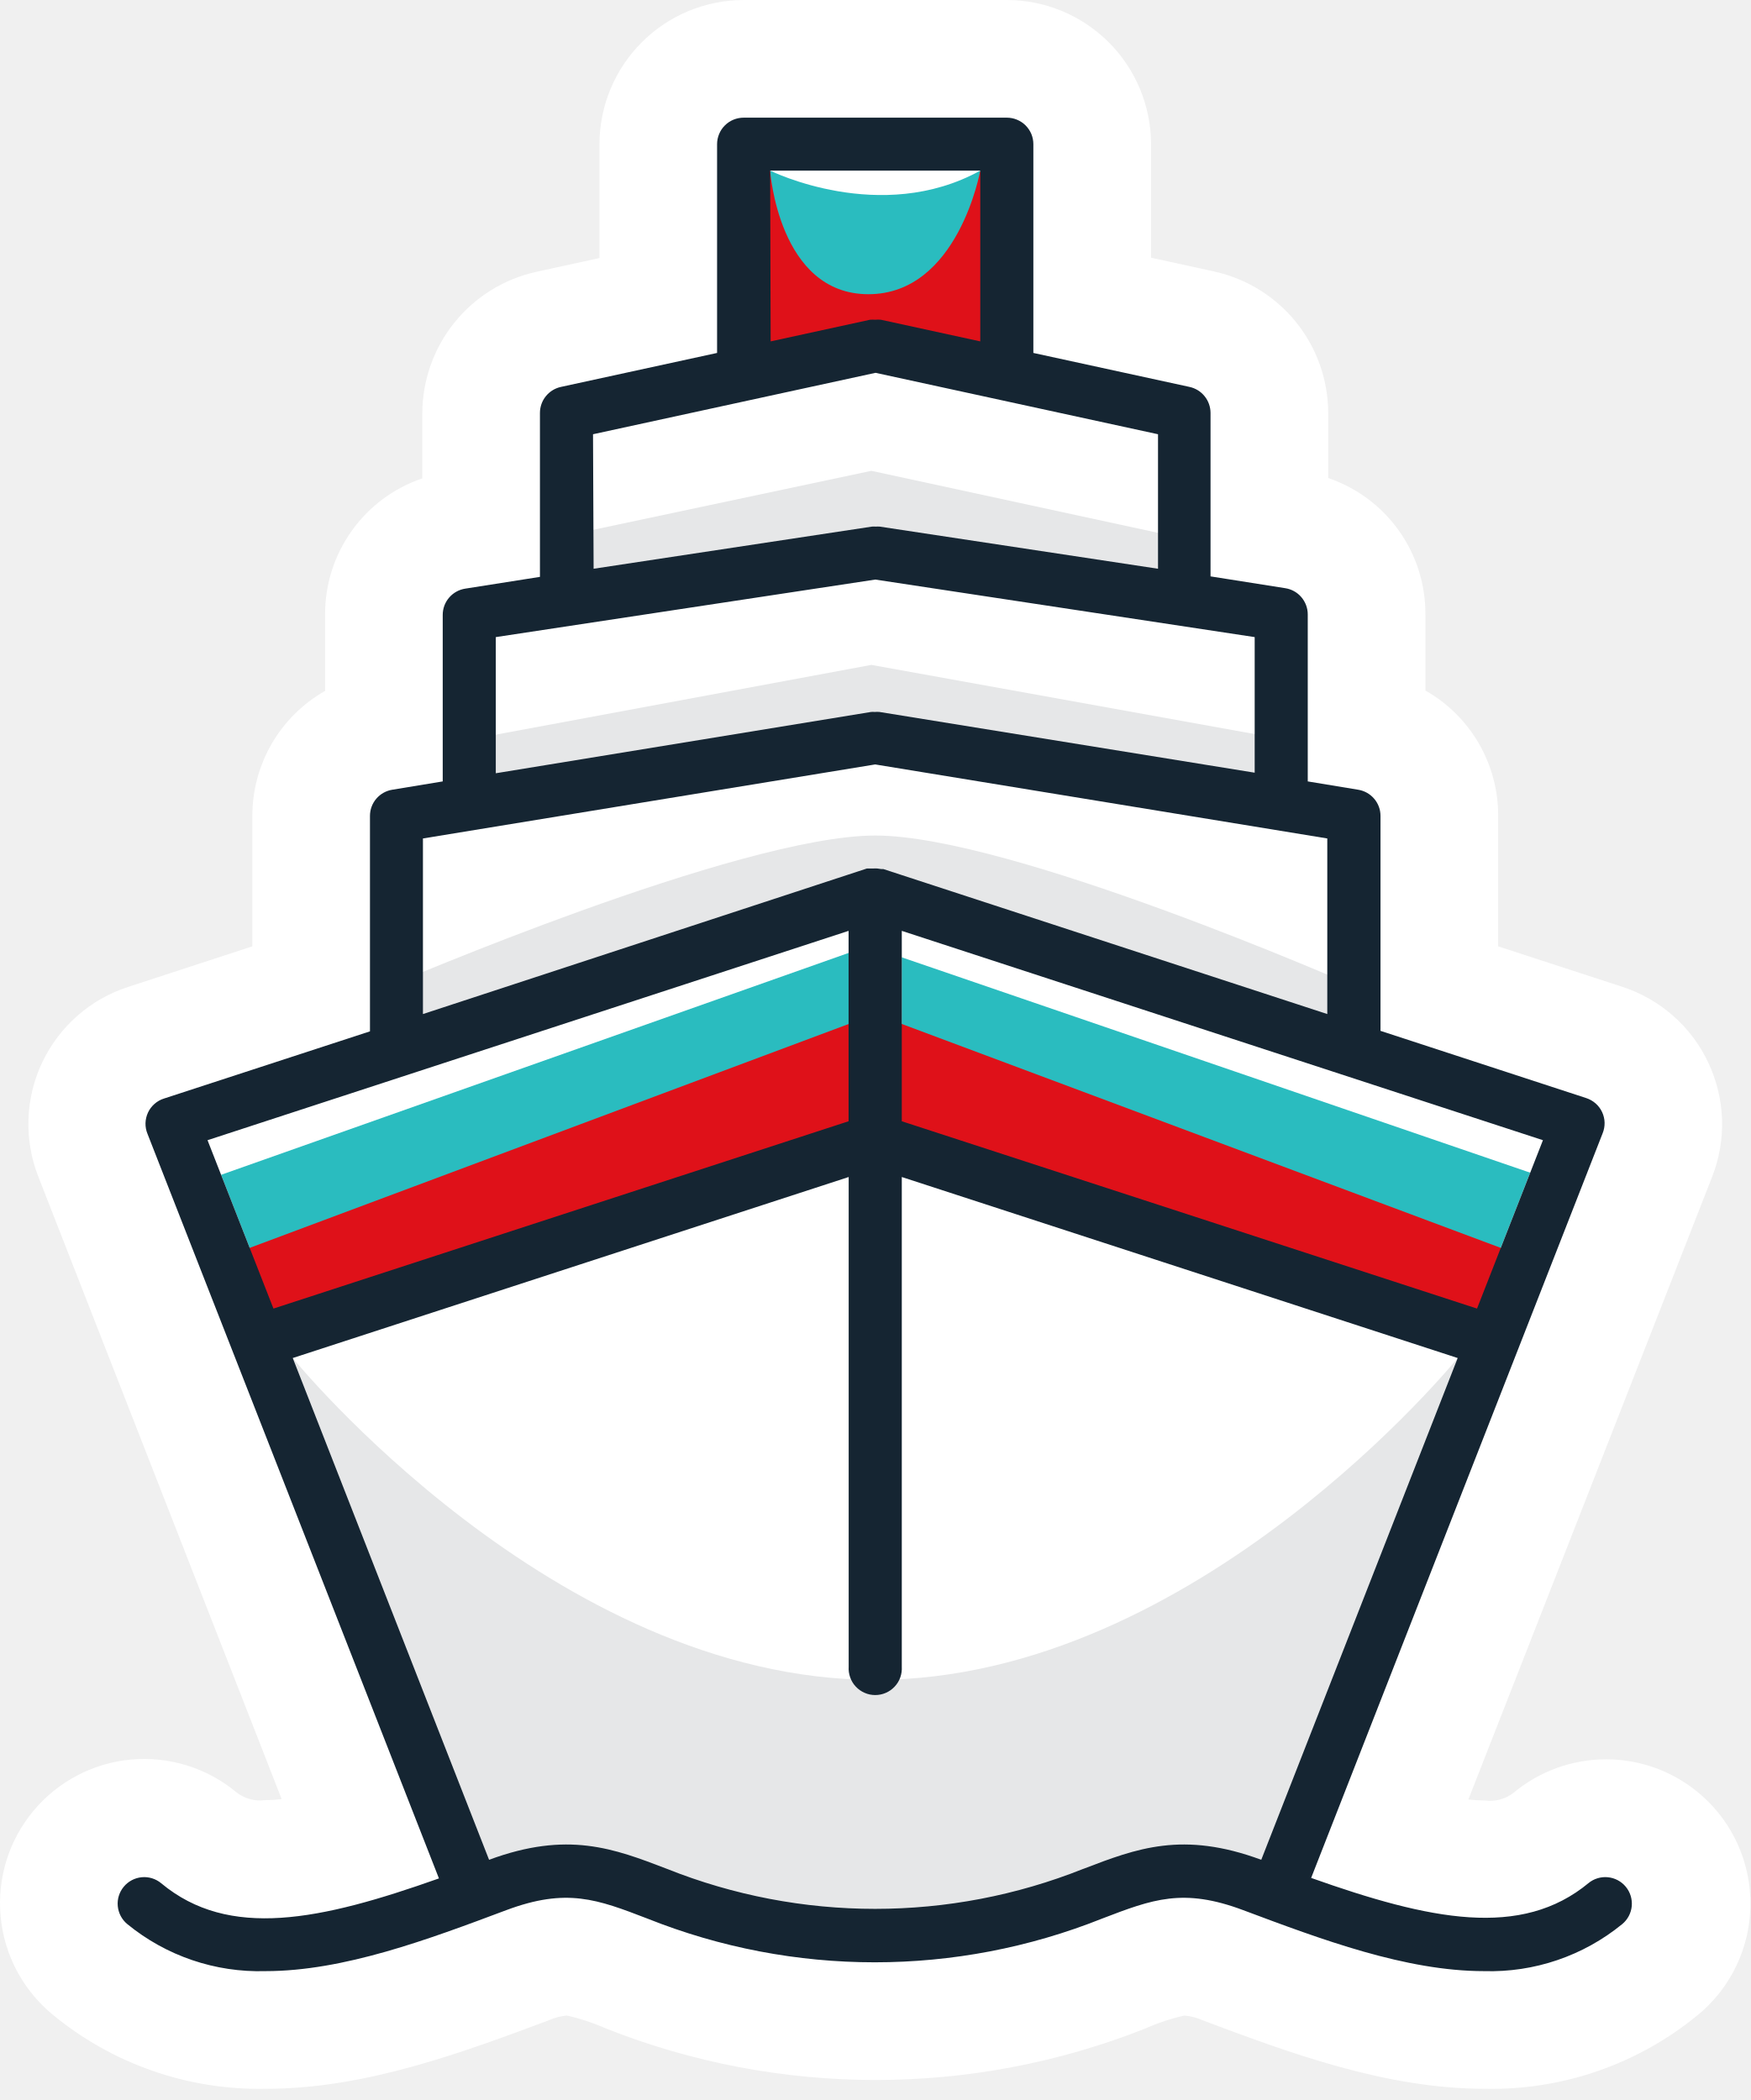
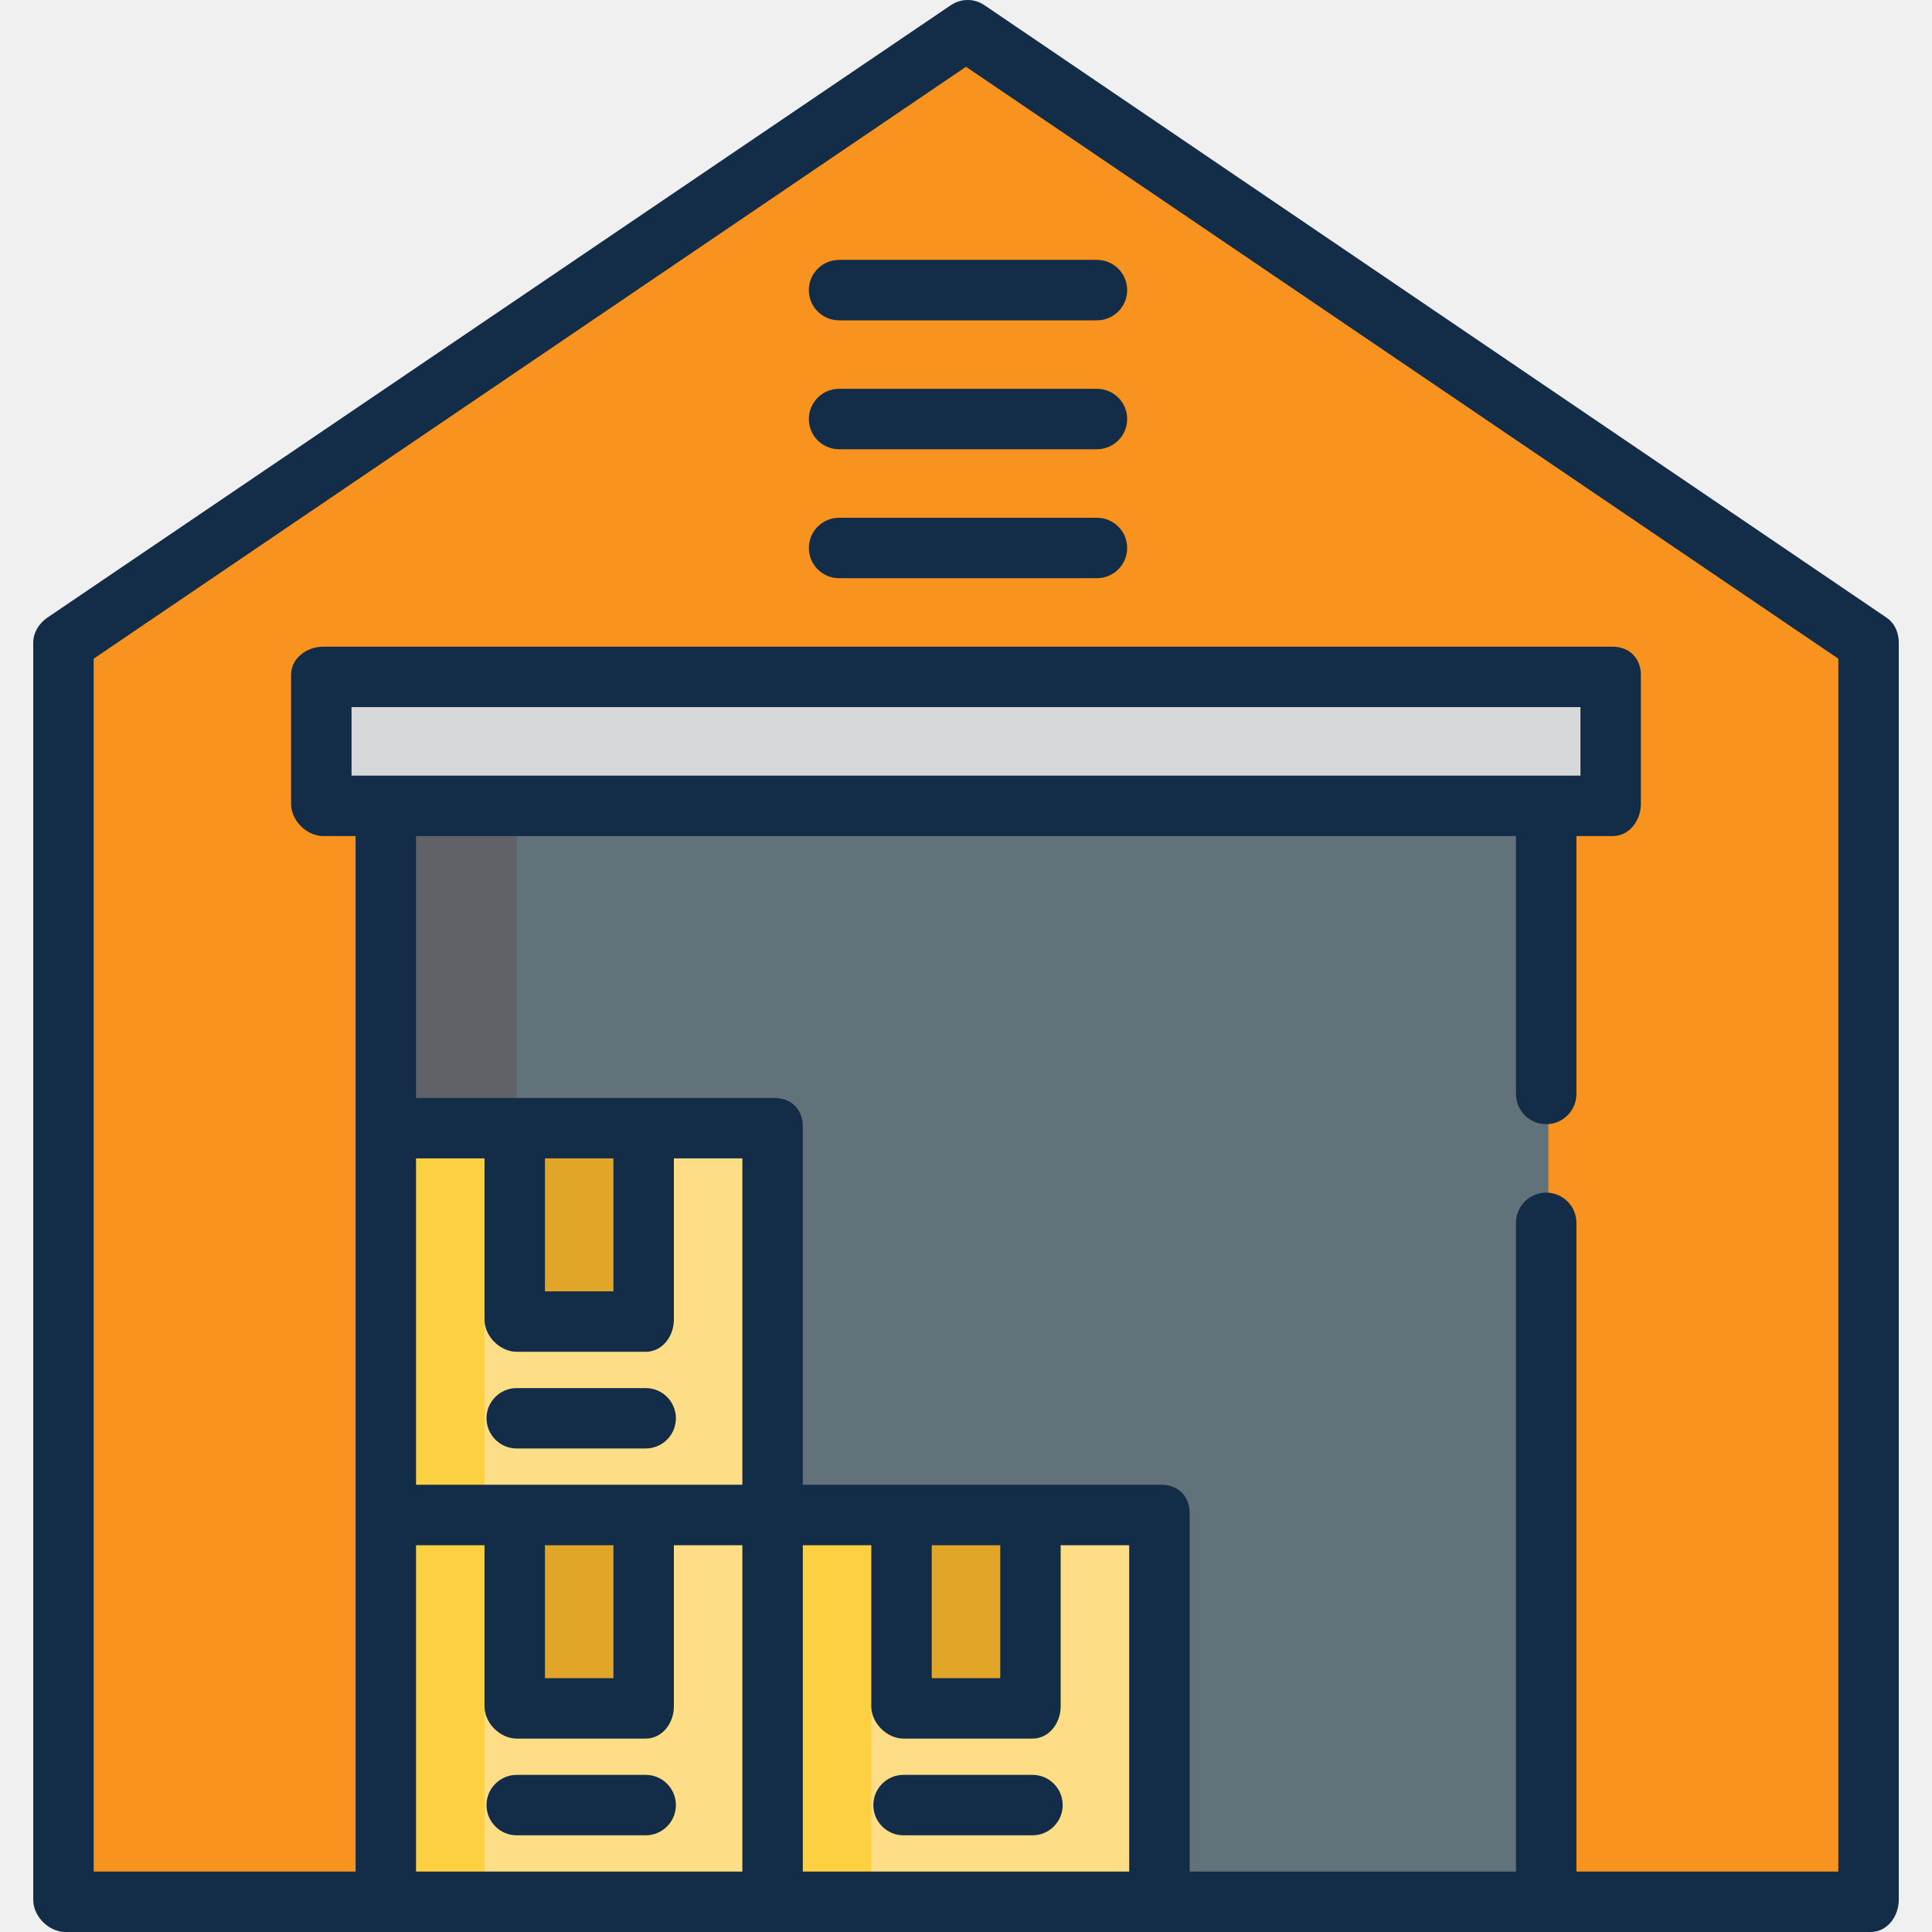
- <svg xmlns="http://www.w3.org/2000/svg" width="50" height="60" viewBox="0 0 50 60" fill="none">
-   <path d="M45.871 50.266C44.908 50.267 43.975 50.605 43.235 51.221C43.121 51.31 42.99 51.376 42.85 51.414C42.711 51.452 42.565 51.462 42.421 51.443C42.261 51.442 42.102 51.432 41.944 51.412L48.91 33.612C49.113 33.09 49.207 32.532 49.188 31.972C49.167 31.412 49.034 30.863 48.794 30.356C48.555 29.849 48.215 29.397 47.795 29.026C47.375 28.655 46.884 28.374 46.352 28.199L42.794 27.039V23.311C42.797 22.583 42.605 21.868 42.24 21.239C41.875 20.61 41.349 20.089 40.716 19.73V17.554C40.72 16.696 40.455 15.857 39.956 15.158C39.458 14.459 38.752 13.934 37.939 13.658V11.795C37.936 10.854 37.614 9.942 37.024 9.209C36.434 8.475 35.613 7.965 34.694 7.76L32.879 7.363V4.109C32.874 3.018 32.438 1.974 31.666 1.204C30.893 0.434 29.847 0.001 28.757 0H21.242C20.15 0.002 19.104 0.436 18.332 1.208C17.56 1.98 17.125 3.027 17.123 4.119V7.373L15.304 7.77C14.387 7.976 13.566 8.487 12.978 9.22C12.389 9.953 12.066 10.865 12.063 11.805V13.668C11.25 13.944 10.544 14.468 10.046 15.168C9.547 15.867 9.281 16.706 9.286 17.564V19.74C8.653 20.099 8.127 20.62 7.762 21.249C7.397 21.878 7.206 22.593 7.208 23.321V27.039L3.658 28.199C3.123 28.372 2.63 28.653 2.208 29.024C1.787 29.395 1.445 29.848 1.205 30.356C0.965 30.863 0.832 31.415 0.813 31.976C0.794 32.537 0.89 33.097 1.095 33.619L8.045 51.402C7.887 51.422 7.727 51.432 7.568 51.432C7.423 51.452 7.275 51.442 7.134 51.402C6.993 51.363 6.862 51.295 6.747 51.204C5.908 50.508 4.826 50.173 3.74 50.273C2.654 50.374 1.652 50.901 0.954 51.739C0.255 52.578 -0.082 53.661 0.017 54.749C0.116 55.838 0.643 56.842 1.482 57.542C3.196 58.966 5.366 59.725 7.595 59.68C10.436 59.68 13.203 58.645 15.664 57.727C15.83 57.652 16.007 57.604 16.189 57.586C16.575 57.673 16.952 57.798 17.315 57.959C22.26 59.918 27.766 59.918 32.711 57.959C33.073 57.798 33.451 57.673 33.837 57.586C34.02 57.604 34.198 57.652 34.365 57.727C36.809 58.645 39.577 59.68 42.418 59.68C44.641 59.726 46.807 58.97 48.52 57.552C49.171 57.009 49.638 56.278 49.858 55.46C50.078 54.642 50.041 53.776 49.752 52.979C49.462 52.183 48.934 51.495 48.24 51.01C47.545 50.524 46.718 50.264 45.871 50.266Z" fill="white" />
-   <path d="M24.857 9.135C24.906 9.132 24.955 9.132 25.004 9.135C25.057 9.13 25.11 9.13 25.162 9.135L28.003 9.754V4.875H21.998V9.754L24.84 9.135H24.857Z" fill="#2ABCBF" />
-   <path d="M25.758 32.035L42.189 37.388L44.072 32.577L25.758 26.595V32.035Z" fill="#2ABCBF" />
-   <path d="M24.242 32.035V26.595L5.928 32.577L7.811 37.388L24.242 32.035Z" fill="#2ABCBF" />
-   <path d="M41.637 38.801L25.757 33.629V47.62C25.764 47.724 25.749 47.828 25.714 47.926C25.679 48.024 25.625 48.114 25.553 48.189C25.482 48.265 25.396 48.326 25.301 48.367C25.206 48.409 25.103 48.43 24.998 48.43C24.895 48.43 24.791 48.409 24.696 48.367C24.601 48.326 24.515 48.265 24.444 48.189C24.372 48.114 24.318 48.024 24.283 47.926C24.248 47.828 24.233 47.724 24.24 47.62V33.629L8.36 38.801L13.972 53.137C16.215 52.307 17.529 52.801 19.052 53.396C22.87 54.92 27.127 54.92 30.945 53.396C32.468 52.811 33.782 52.307 36.025 53.137L41.637 38.801Z" fill="white" />
-   <path d="M24.834 24.82H24.955C25.028 24.816 25.102 24.821 25.173 24.837C25.193 24.837 25.214 24.837 25.234 24.837L37.916 28.979V23.956L25.002 21.841L12.081 23.956V28.972L24.763 24.83L24.834 24.82Z" fill="white" />
-   <path d="M24.984 20.342C25.03 20.337 25.076 20.337 25.122 20.342L35.838 22.093V18.203L25.001 16.559L14.161 18.203V22.076L24.877 20.342C24.912 20.338 24.948 20.338 24.984 20.342Z" fill="white" />
-   <path d="M24.997 15.049C25.036 15.046 25.074 15.046 25.112 15.049L33.06 16.253V12.407L24.991 10.652L16.921 12.407V16.25L24.87 15.046C24.912 15.043 24.955 15.044 24.997 15.049Z" fill="white" />
-   <path d="M8.362 38.8C8.362 38.8 15.823 47.996 25.002 47.996C34.181 47.996 41.638 38.8 41.638 38.8L42.079 39.759L36.195 53.964C35.751 53.635 35.234 53.418 34.689 53.33C34.144 53.242 33.586 53.287 33.061 53.46C31.235 54.048 28.018 55.309 24.991 55.309C21.965 55.309 18.546 53.628 16.922 53.208C15.298 52.787 13.482 53.88 13.482 53.88C13.482 53.88 7.763 39.611 8.362 38.8Z" fill="#E6E7E8" />
-   <path d="M6.27 35.976L25.001 28.973V32.476L7.363 38.801L6.27 35.976Z" fill="#DF1119" />
-   <path d="M43.729 35.976L25.001 28.973V32.476L42.636 38.801L43.729 35.976Z" fill="#DF1119" />
-   <path d="M11.146 28.159C11.146 28.159 21.119 23.872 25.002 23.872C28.886 23.872 38.643 28.159 38.643 28.159V30.176L25.002 25.889L11.146 30.176V28.159Z" fill="#E6E7E8" />
-   <path d="M13.582 21.098L24.889 18.997L36.529 21.098V23.031L24.889 21.014L13.582 22.779V21.098Z" fill="#E6E7E8" />
-   <path d="M16.189 15.298L24.89 13.452L33.42 15.298V16.559L24.806 15.55L16.189 17.4V15.298Z" fill="#E6E7E8" />
-   <path d="M21.998 4.875C21.998 4.875 22.24 8.406 24.805 8.406C27.371 8.406 28 4.875 28 4.875L28.965 10.652L24.89 9.754L20.979 10.652C20.979 10.652 21.336 5.299 21.998 4.875Z" fill="#DF1119" />
-   <path d="M21.999 4.875C21.999 4.875 25.156 6.445 28.001 4.875V4.203C28.001 4.203 21.831 3.941 21.999 4.875Z" fill="white" />
-   <path d="M5.402 33.889L24.806 27.026L44.072 33.63L45.077 31.992L25.001 25.89L5.402 31.992V33.889Z" fill="white" />
-   <path d="M45.387 53.793C43.451 55.403 40.842 54.859 37.452 53.655L45.777 32.382C45.817 32.285 45.836 32.181 45.834 32.077C45.832 31.972 45.807 31.869 45.763 31.774C45.719 31.68 45.656 31.595 45.577 31.526C45.498 31.457 45.406 31.405 45.307 31.373L39.433 29.453V23.311C39.433 23.131 39.369 22.957 39.252 22.821C39.136 22.684 38.975 22.593 38.797 22.564L37.355 22.326V17.554C37.355 17.373 37.289 17.198 37.171 17.06C37.053 16.922 36.889 16.832 36.709 16.805L34.578 16.468V11.795C34.577 11.622 34.517 11.454 34.408 11.32C34.3 11.185 34.148 11.092 33.979 11.055L29.517 10.084V4.119C29.517 4.019 29.498 3.921 29.46 3.829C29.421 3.737 29.365 3.653 29.295 3.583C29.224 3.512 29.14 3.457 29.048 3.419C28.956 3.381 28.857 3.362 28.758 3.362H21.243C21.143 3.362 21.045 3.381 20.952 3.419C20.86 3.457 20.776 3.512 20.706 3.583C20.635 3.653 20.579 3.737 20.541 3.829C20.503 3.921 20.483 4.019 20.483 4.119V10.084L16.021 11.055C15.852 11.092 15.701 11.185 15.592 11.32C15.483 11.454 15.424 11.622 15.423 11.795V16.482L13.291 16.818C13.112 16.845 12.948 16.936 12.83 17.073C12.711 17.211 12.646 17.386 12.646 17.568V22.326L11.203 22.564C11.026 22.593 10.865 22.684 10.748 22.821C10.632 22.957 10.568 23.131 10.568 23.311V29.467L4.684 31.387C4.584 31.418 4.492 31.47 4.413 31.54C4.335 31.608 4.271 31.693 4.227 31.788C4.183 31.883 4.159 31.986 4.156 32.09C4.154 32.195 4.173 32.299 4.213 32.395L12.538 53.669C9.149 54.872 6.54 55.42 4.603 53.806C4.448 53.678 4.249 53.616 4.049 53.635C3.849 53.654 3.664 53.751 3.536 53.906C3.407 54.06 3.345 54.26 3.364 54.46C3.383 54.66 3.48 54.845 3.635 54.973C4.746 55.883 6.149 56.361 7.585 56.318C9.818 56.318 12.229 55.413 14.461 54.576C16.186 53.931 17.057 54.264 18.496 54.818C22.663 56.482 27.31 56.482 31.478 54.818C32.923 54.264 33.794 53.931 35.512 54.576C37.745 55.413 40.156 56.318 42.388 56.318C43.824 56.361 45.227 55.883 46.339 54.973C46.494 54.845 46.591 54.66 46.61 54.46C46.628 54.26 46.566 54.06 46.438 53.906C46.31 53.751 46.125 53.654 45.925 53.635C45.725 53.616 45.525 53.678 45.37 53.806L45.387 53.793ZM42.19 37.388L25.759 32.036V26.596L44.073 32.577L42.19 37.388ZM21.999 4.875H28.001V9.754L25.16 9.135C25.107 9.13 25.055 9.13 25.002 9.135C24.953 9.132 24.903 9.132 24.854 9.135L22.013 9.754L21.999 4.875ZM16.939 12.407L25.009 10.652L33.078 12.407V16.25L25.13 15.046C25.092 15.043 25.053 15.043 25.015 15.046C24.979 15.043 24.941 15.043 24.904 15.046L16.956 16.25L16.939 12.407ZM14.162 18.203L25.002 16.559L35.839 18.203V22.077L25.123 20.342C25.077 20.337 25.031 20.337 24.985 20.342C24.949 20.338 24.913 20.338 24.878 20.342L14.162 22.093V18.203ZM12.081 23.956L24.999 21.841L37.913 23.956V28.973L25.231 24.83C25.21 24.83 25.19 24.83 25.17 24.83C25.098 24.815 25.025 24.809 24.951 24.814H24.831H24.763L12.081 28.973V23.956ZM24.239 26.596V32.036L7.811 37.388L5.928 32.577L24.239 26.596ZM30.943 53.396C27.125 54.92 22.868 54.92 19.051 53.396C17.528 52.811 16.213 52.307 13.97 53.137L8.362 38.801L24.242 33.629V47.62C24.235 47.724 24.25 47.828 24.285 47.926C24.32 48.024 24.374 48.114 24.445 48.189C24.517 48.265 24.602 48.326 24.698 48.367C24.793 48.409 24.896 48.43 25 48.43C25.104 48.43 25.207 48.409 25.303 48.367C25.398 48.326 25.484 48.265 25.555 48.189C25.626 48.114 25.681 48.024 25.716 47.926C25.751 47.828 25.765 47.724 25.759 47.62V33.629L41.638 38.801L36.027 53.137C33.784 52.307 32.469 52.811 30.946 53.396H30.943Z" fill="#152532" />
+ <svg xmlns="http://www.w3.org/2000/svg" width="45" height="45" viewBox="0 0 45 45" fill="none">
+   <g clip-path="url(#clip0_227_263)">
+     <path d="M1.525 14.969L22.547 0.704L43.569 14.969V44.249H1.525V14.969Z" fill="#F7931E" />
+     <path d="M24.049 1.723L22.547 0.704L1.525 14.969V44.249H4.528V14.969L24.049 1.723Z" fill="#F7931E" />
+     <path d="M36.061 18.723H9.033V44.249H36.061V18.723Z" fill="#74757B" />
+     <path d="M36.061 18.723H9.033V44.249H36.061V18.723Z" fill="#62727A" />
+     <path d="M12.036 18.723H9.033V44.249H12.036V18.723Z" fill="#606268" />
+     <path d="M37.562 15.72H7.531V18.723H37.562V15.72Z" fill="#D7D8D9" />
+     <path d="M18.042 26.23H9.033V35.24H18.042V26.23Z" fill="#FDDD85" />
+     <path d="M11.285 26.23H9.033V35.24H11.285V26.23Z" fill="#FDD042" />
+     <path d="M15.039 26.23H12.036V30.735H15.039V26.23Z" fill="#E1A527" />
+     <path d="M18.042 35.24H9.033V44.249H18.042V35.24Z" fill="#FDDD85" />
+     <path d="M11.285 35.24H9.033V44.249H11.285V35.24Z" fill="#FDD042" />
+     <path d="M15.039 35.24H12.036V39.744H15.039V35.24Z" fill="#E1A527" />
+     <path d="M27.052 35.24H18.042V44.249H27.052V35.24Z" fill="#FDDD85" />
+     <path d="M20.295 35.24H18.042V44.249H20.295V35.24Z" fill="#FDD042" />
+     <path d="M24.048 35.24H21.045V39.744H24.048V35.24Z" fill="#E1A527" />
+     <path d="M43.941 14.386L22.93 0.121C22.692 -0.041 22.384 -0.04 22.146 0.121L1.103 14.386C0.91 14.517 0.774 14.735 0.774 14.969V44.249C0.774 44.638 1.136 45 1.525 45H43.569C43.958 45 44.226 44.638 44.226 44.249V14.969C44.226 14.735 44.134 14.517 43.941 14.386ZM8.188 18.066V16.47H36.812V18.066H8.188ZM12.693 26.981H14.288V30.078H12.693V26.981ZM12.036 31.486H15.039C15.428 31.486 15.696 31.124 15.696 30.735V26.981H17.291V34.583H15.039H12.036H9.69V26.981H11.285V30.735C11.285 31.124 11.647 31.486 12.036 31.486ZM12.693 35.991H14.288V39.088H12.693V35.991ZM9.69 35.991H11.285V39.745C11.285 40.133 11.647 40.495 12.036 40.495H15.039C15.428 40.495 15.696 40.133 15.696 39.745V35.991H17.291V43.592H9.69L9.69 35.991ZM18.699 43.592V35.991H20.294V39.745C20.294 40.133 20.657 40.495 21.045 40.495H24.048C24.437 40.495 24.705 40.133 24.705 39.745V35.991H26.301V43.592H18.699ZM21.702 35.991H23.298V39.088H21.702V35.991ZM42.818 43.592H36.718V28.483C36.718 28.094 36.403 27.779 36.014 27.779C35.625 27.779 35.31 28.094 35.31 28.483V43.592H27.709V35.24C27.709 34.851 27.44 34.583 27.052 34.583H18.699V26.23C18.699 25.842 18.431 25.574 18.042 25.574H9.69V19.474H35.31V25.48C35.31 25.869 35.625 26.184 36.014 26.184C36.403 26.184 36.718 25.868 36.718 25.48V19.474H37.563C37.952 19.474 38.219 19.111 38.219 18.723V15.72C38.219 15.331 37.951 15.063 37.563 15.063H7.531C7.142 15.063 6.78 15.331 6.78 15.72V18.723C6.78 19.111 7.142 19.474 7.531 19.474H8.282V43.592H2.182V15.342L22.5 1.555L42.818 15.342V43.592Z" fill="#132C47" />
+     <path d="M18.84 6.757C18.84 7.146 19.155 7.461 19.544 7.461H25.55C25.939 7.461 26.254 7.146 26.254 6.757C26.254 6.368 25.939 6.053 25.55 6.053H19.544C19.155 6.053 18.84 6.368 18.84 6.757Z" fill="#132C47" />
+     <path d="M25.55 9.056H19.544C19.155 9.056 18.84 9.372 18.84 9.76C18.84 10.149 19.155 10.464 19.544 10.464H25.55C25.939 10.464 26.254 10.149 26.254 9.76C26.254 9.371 25.939 9.056 25.55 9.056Z" fill="#132C47" />
+     <path d="M25.55 12.06H19.544C19.155 12.06 18.84 12.375 18.84 12.763C18.84 13.152 19.155 13.467 19.544 13.467H25.55C25.939 13.467 26.254 13.152 26.254 12.763C26.254 12.375 25.939 12.06 25.55 12.06Z" fill="#132C47" />
+     <path d="M12.036 33.738H15.039C15.428 33.738 15.743 33.423 15.743 33.034C15.743 32.646 15.428 32.331 15.039 32.331H12.036C11.647 32.331 11.332 32.646 11.332 33.034C11.332 33.423 11.647 33.738 12.036 33.738Z" fill="#132C47" />
+     <path d="M15.039 41.34H12.036C11.647 41.34 11.332 41.655 11.332 42.044C11.332 42.432 11.647 42.748 12.036 42.748H15.039C15.428 42.748 15.743 42.432 15.743 42.044C15.743 41.655 15.428 41.34 15.039 41.34Z" fill="#132C47" />
+     <path d="M24.049 41.34H21.045C20.657 41.34 20.342 41.655 20.342 42.044C20.342 42.432 20.657 42.748 21.045 42.748H24.049C24.437 42.748 24.752 42.432 24.752 42.044C24.752 41.655 24.437 41.34 24.049 41.34Z" fill="#132C47" />
+   </g>
+   <defs>
+     <clipPath id="clip0_227_263">
+       <rect width="45" height="45" fill="white" />
+     </clipPath>
+   </defs>
</svg>
